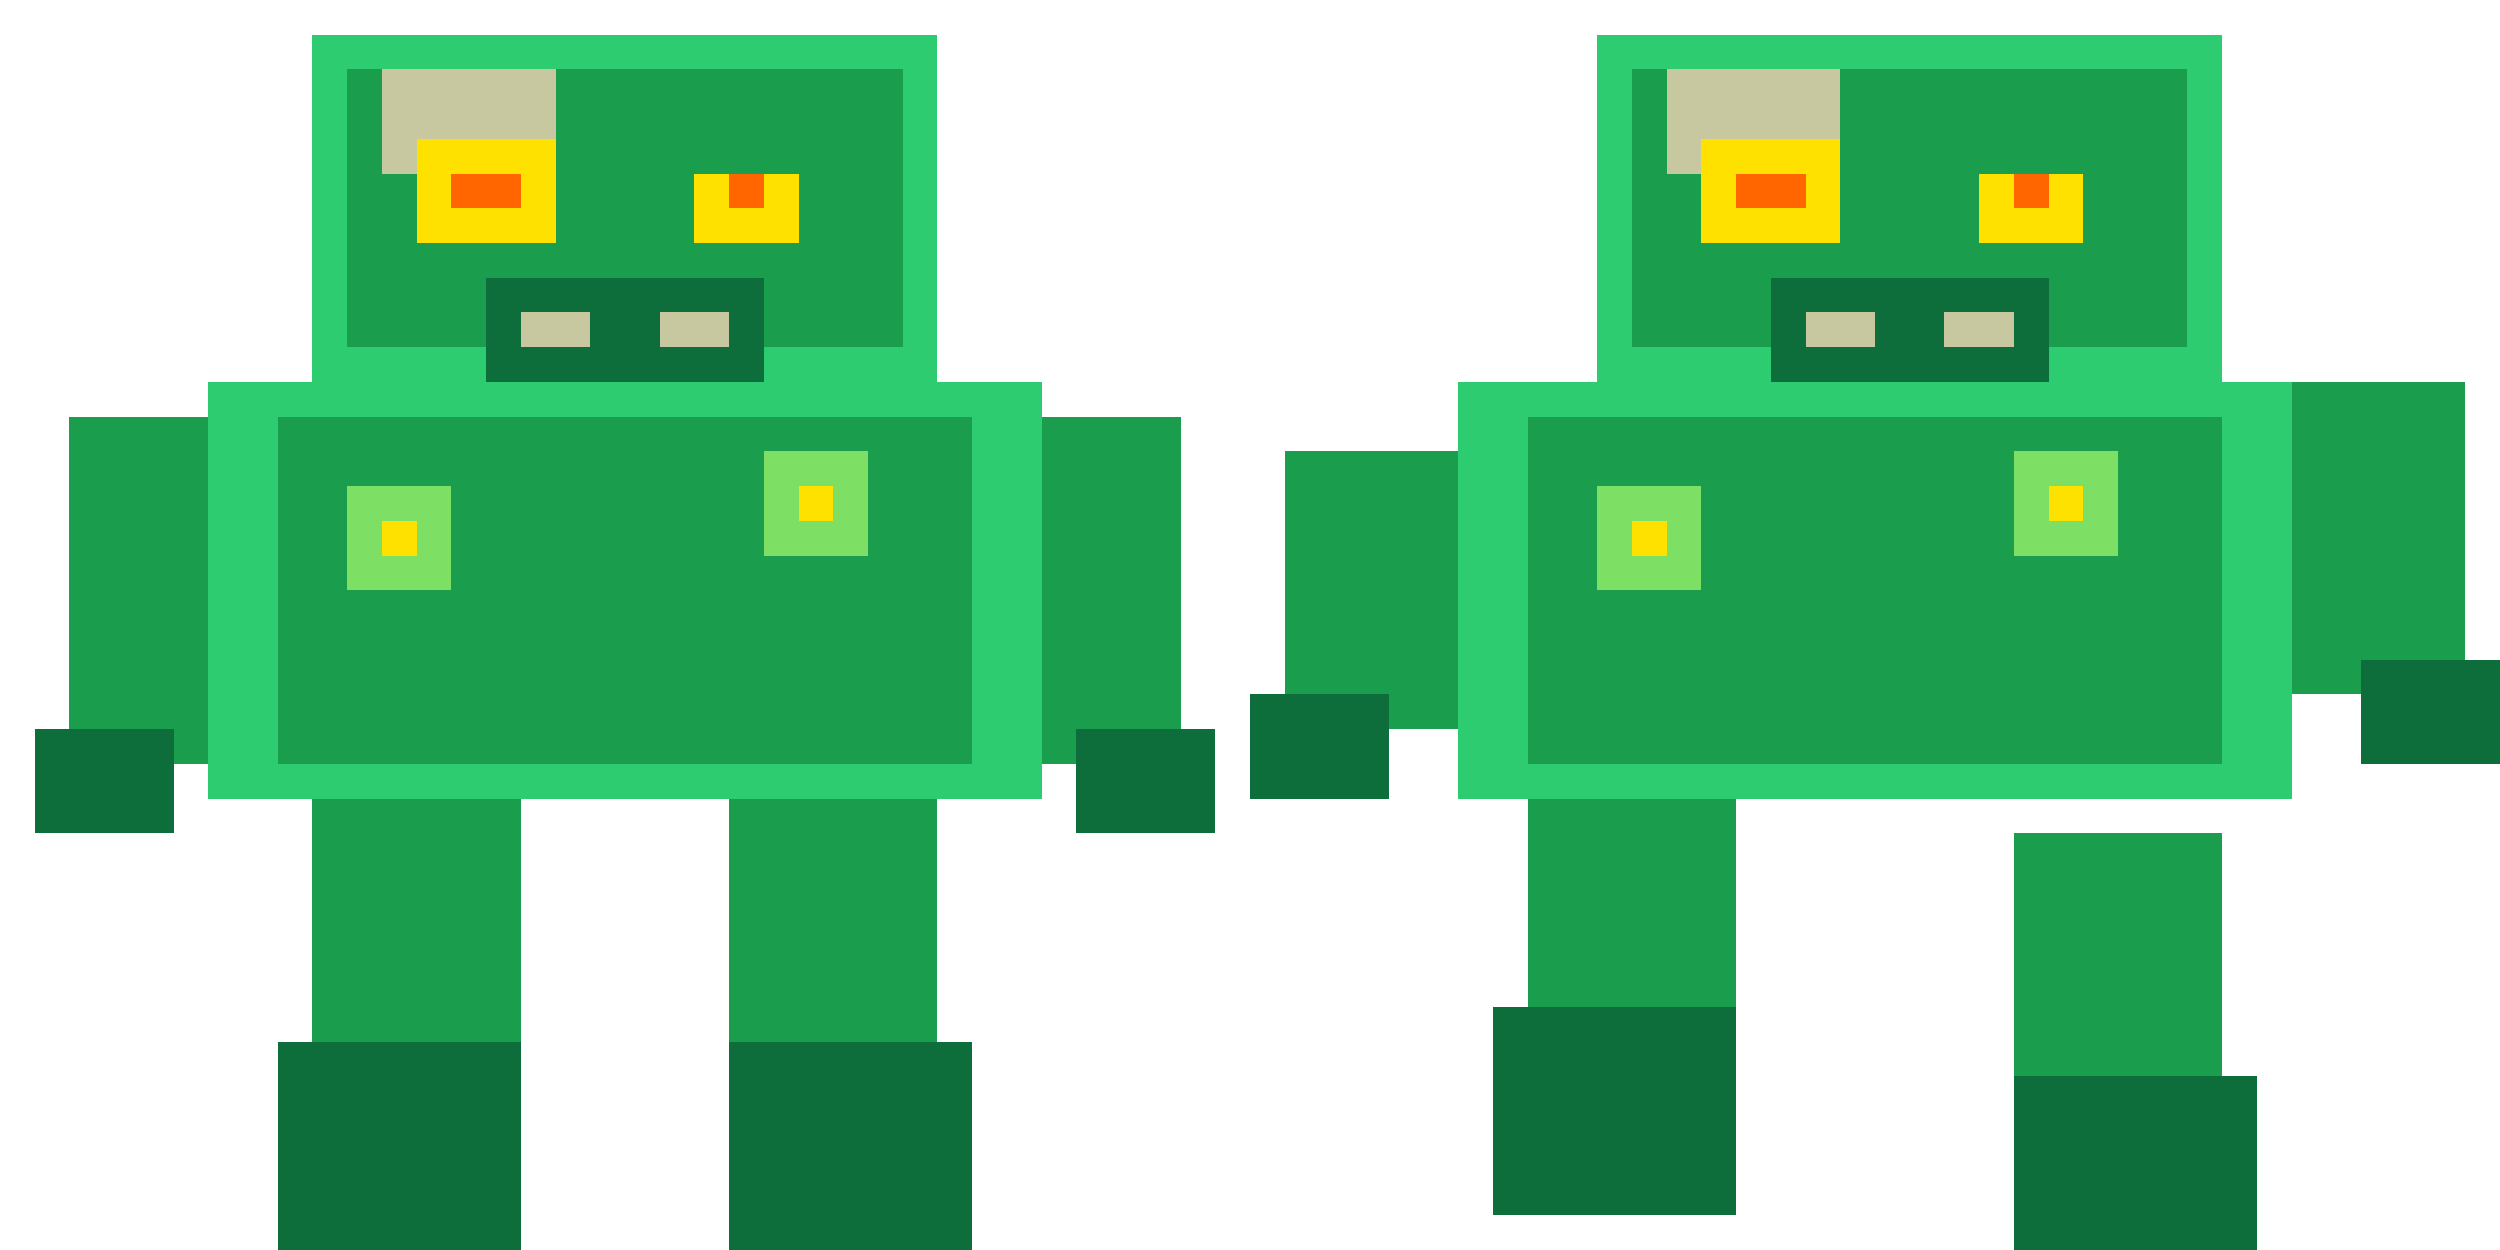
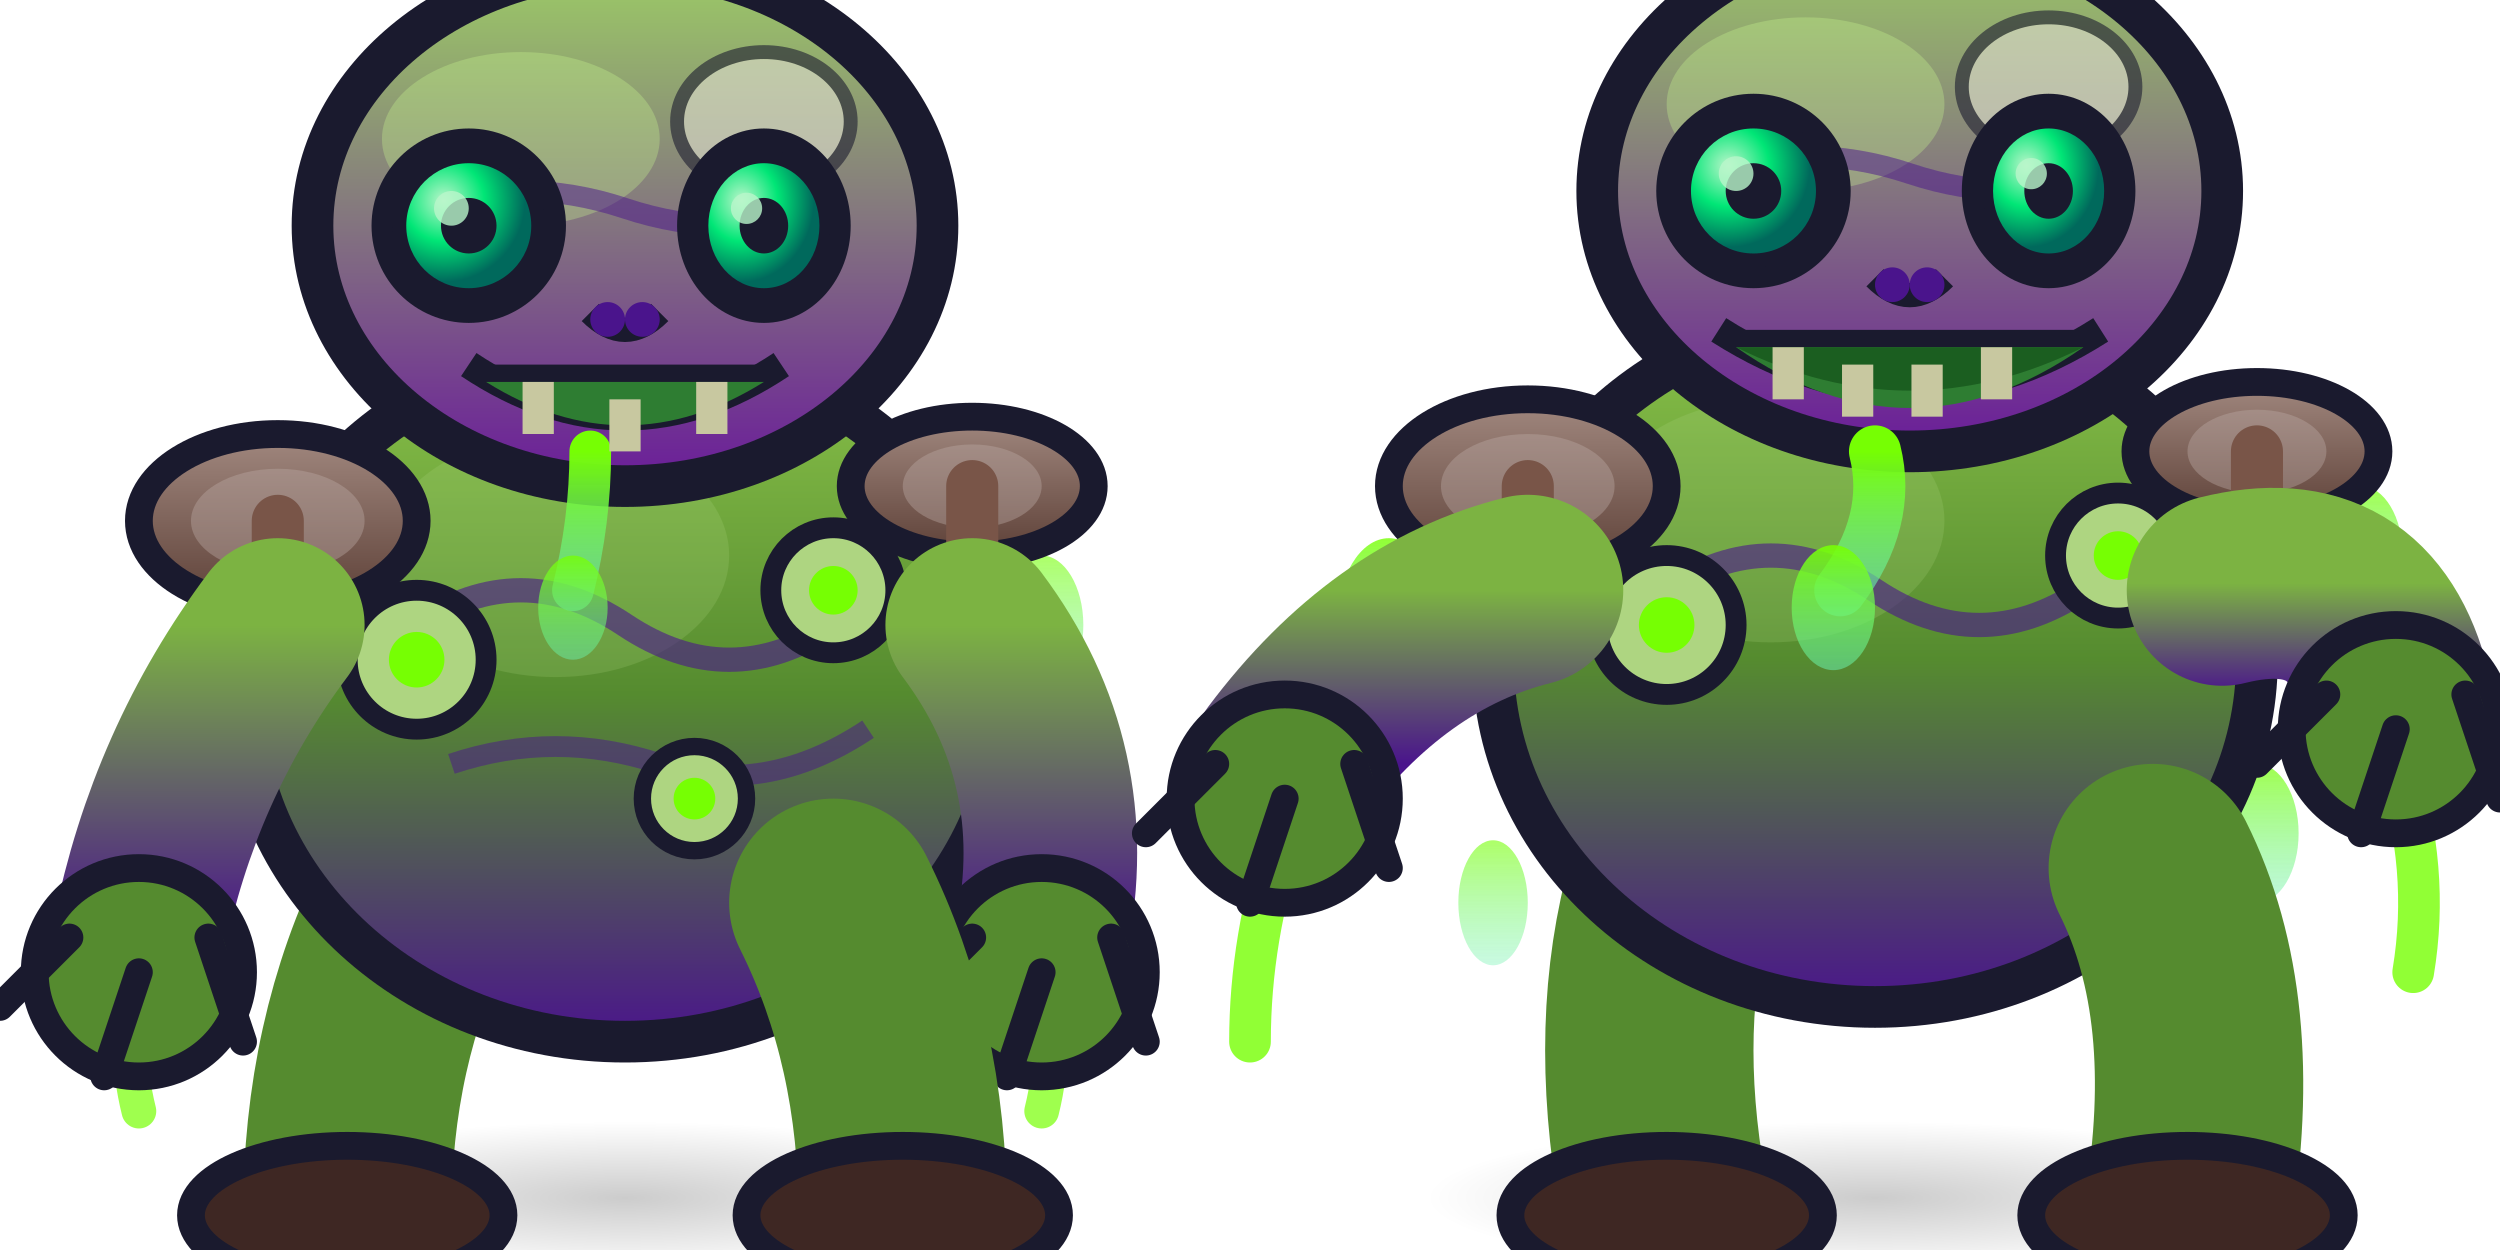
- <svg xmlns="http://www.w3.org/2000/svg" viewBox="0 0 72 36" width="72" height="36" shape-rendering="crispEdges">
-   <g>
-     <rect x="9" y="1" width="18" height="10" fill="#2ecc71" />
-     <rect x="10" y="2" width="16" height="8" fill="#1a9e4e" />
-     <rect x="11" y="2" width="5" height="3" fill="#c8c8a0" />
-     <rect x="12" y="4" width="4" height="3" fill="#ffe100" />
-     <rect x="13" y="5" width="2" height="1" fill="#ff6600" />
-     <rect x="20" y="5" width="3" height="2" fill="#ffe100" />
-     <rect x="21" y="5" width="1" height="1" fill="#ff6600" />
-     <rect x="14" y="8" width="8" height="3" fill="#0d6e3b" />
-     <rect x="15" y="9" width="2" height="1" fill="#c8c8a0" />
-     <rect x="19" y="9" width="2" height="1" fill="#c8c8a0" />
-     <rect x="16" y="11" width="2" height="2" fill="#7ddf64" />
-     <rect x="6" y="11" width="24" height="12" fill="#2ecc71" />
-     <rect x="8" y="12" width="20" height="10" fill="#1a9e4e" />
-     <rect x="10" y="14" width="3" height="3" fill="#7ddf64" />
-     <rect x="11" y="15" width="1" height="1" fill="#ffe100" />
-     <rect x="22" y="13" width="3" height="3" fill="#7ddf64" />
-     <rect x="23" y="14" width="1" height="1" fill="#ffe100" />
-     <rect x="2" y="12" width="4" height="10" fill="#1a9e4e" />
-     <rect x="30" y="12" width="4" height="10" fill="#1a9e4e" />
-     <rect x="1" y="21" width="4" height="3" fill="#0d6e3b" />
-     <rect x="31" y="21" width="4" height="3" fill="#0d6e3b" />
-     <rect x="9" y="23" width="6" height="8" fill="#1a9e4e" />
-     <rect x="21" y="23" width="6" height="8" fill="#1a9e4e" />
-     <rect x="8" y="30" width="7" height="6" fill="#0d6e3b" />
-     <rect x="21" y="30" width="7" height="6" fill="#0d6e3b" />
+ <svg xmlns="http://www.w3.org/2000/svg" viewBox="0 0 72 36" width="72" height="36" shape-rendering="geometricPrecision">
+   <defs>
+     <linearGradient id="bl-body" x1="0" y1="0" x2="0" y2="1">
+       <stop offset="0%" stop-color="#8bc34a" />
+       <stop offset="50%" stop-color="#558b2f" />
+       <stop offset="100%" stop-color="#4a148c" />
+     </linearGradient>
+     <linearGradient id="bl-head" x1="0" y1="0" x2="0" y2="1">
+       <stop offset="0%" stop-color="#9ccc65" />
+       <stop offset="100%" stop-color="#6a1b9a" />
+     </linearGradient>
+     <linearGradient id="bl-arm" x1="0" y1="0" x2="0" y2="1">
+       <stop offset="0%" stop-color="#7cb342" />
+       <stop offset="100%" stop-color="#4a148c" />
+     </linearGradient>
+     <linearGradient id="bl-slime" x1="0" y1="0" x2="0" y2="1">
+       <stop offset="0%" stop-color="#76ff03" />
+       <stop offset="100%" stop-color="#69f0ae" stop-opacity="0.6" />
+     </linearGradient>
+     <linearGradient id="bl-shroom-cap" x1="0" y1="0" x2="0" y2="1">
+       <stop offset="0%" stop-color="#a1887f" />
+       <stop offset="100%" stop-color="#5d4037" />
+     </linearGradient>
+     <radialGradient id="bl-eye" cx="30%" cy="30%" r="65%">
+       <stop offset="0%" stop-color="#b9f6ca" />
+       <stop offset="50%" stop-color="#00e676" />
+       <stop offset="100%" stop-color="#00695c" />
+     </radialGradient>
+     <radialGradient id="bl-shadow" cx="50%" cy="50%" r="50%">
+       <stop offset="0%" stop-color="#000000" stop-opacity="0.2" />
+       <stop offset="100%" stop-color="#000000" stop-opacity="0" />
+     </radialGradient>
+   </defs>
+   <g stroke="#1a1a2e" stroke-linejoin="round">
+     <ellipse cx="18" cy="34.5" rx="12" ry="2.2" fill="url(#bl-shadow)" stroke="none" />
+     <ellipse cx="6" cy="20" rx="1.5" ry="2.5" fill="url(#bl-slime)" stroke="none" opacity="0.7" />
+     <ellipse cx="30" cy="18" rx="1.2" ry="2" fill="url(#bl-slime)" stroke="none" opacity="0.6" />
+     <ellipse cx="10" cy="28" rx="1" ry="1.8" fill="url(#bl-slime)" stroke="none" opacity="0.5" />
+     <ellipse cx="26" cy="26" rx="1.2" ry="2" fill="url(#bl-slime)" stroke="none" opacity="0.65" />
+     <path d="M4,28 Q3.5,30 4,32" fill="none" stroke="#76ff03" stroke-width="1" stroke-linecap="round" opacity="0.7" />
+     <path d="M30,28 Q30.5,30 30,32" fill="none" stroke="#76ff03" stroke-width="1" stroke-linecap="round" opacity="0.7" />
+     <path d="M12,26 Q10,30 10,35" stroke="#558b2f" stroke-width="6" fill="none" stroke-linecap="round" />
+     <ellipse cx="10" cy="35" rx="4.5" ry="2" fill="#3e2723" stroke-width="0.8" />
+     <ellipse cx="18" cy="20" rx="11" ry="10" fill="url(#bl-body)" stroke-width="1.2" />
+     <ellipse cx="16" cy="16" rx="5" ry="3.5" fill="#aed581" opacity="0.2" stroke="none" />
+     <path d="M12,18 Q15,16 18,18 Q21,20 24,18" fill="none" stroke="#4a148c" stroke-width="0.7" opacity="0.6" />
+     <path d="M13,22 Q16,21 19,22 Q22,23 25,21" fill="none" stroke="#4a148c" stroke-width="0.6" opacity="0.5" />
+     <circle cx="12" cy="19" r="2" fill="#aed581" stroke-width="0.6" />
+     <circle cx="12" cy="19" r="0.8" fill="#76ff03" stroke="none" />
+     <circle cx="24" cy="17" r="1.8" fill="#aed581" stroke-width="0.6" />
+     <circle cx="24" cy="17" r="0.7" fill="#76ff03" stroke="none" />
+     <circle cx="20" cy="23" r="1.5" fill="#aed581" stroke-width="0.5" />
+     <circle cx="20" cy="23" r="0.6" fill="#76ff03" stroke="none" />
+     <ellipse cx="8" cy="15" rx="4" ry="2.5" fill="url(#bl-shroom-cap)" stroke-width="0.8" />
+     <ellipse cx="8" cy="15" rx="2.5" ry="1.5" fill="#bcaaa4" opacity="0.4" stroke="none" />
+     <path d="M8,15 L8,19" stroke="#795548" stroke-width="1.5" stroke-linecap="round" />
+     <ellipse cx="28" cy="14" rx="3.5" ry="2" fill="url(#bl-shroom-cap)" stroke-width="0.8" />
+     <ellipse cx="28" cy="14" rx="2" ry="1.2" fill="#bcaaa4" opacity="0.4" stroke="none" />
+     <path d="M28,14 L28,18" stroke="#795548" stroke-width="1.5" stroke-linecap="round" />
+     <path d="M8,18 Q5,22 4,27" stroke="url(#bl-arm)" stroke-width="5" fill="none" stroke-linecap="round" />
+     <circle cx="4" cy="28" r="3" fill="#558b2f" stroke-width="0.8" />
+     <path d="M2,27 L0,29 M4,28 L3,31 M6,27 L7,30" fill="none" stroke="#1a1a2e" stroke-width="0.8" stroke-linecap="round" />
+     <path d="M28,18 Q31,22 30,27" stroke="url(#bl-arm)" stroke-width="5" fill="none" stroke-linecap="round" />
+     <circle cx="30" cy="28" r="3" fill="#558b2f" stroke-width="0.8" />
+     <path d="M28,27 L26,29 M30,28 L29,31 M32,27 L33,30" fill="none" stroke="#1a1a2e" stroke-width="0.8" stroke-linecap="round" />
+     <path d="M24,26 Q26,30 26,35" stroke="#558b2f" stroke-width="6" fill="none" stroke-linecap="round" />
+     <ellipse cx="26" cy="35" rx="4.5" ry="2" fill="#3e2723" stroke-width="0.8" />
+     <ellipse cx="18" cy="10.5" rx="5" ry="3.5" fill="#7cb342" stroke-width="0.8" />
+     <ellipse cx="18" cy="6.5" rx="9" ry="7.5" fill="url(#bl-head)" stroke-width="1.2" />
+     <ellipse cx="15" cy="4" rx="4" ry="2.5" fill="#ccff90" opacity="0.3" stroke="none" />
+     <ellipse cx="22" cy="3.5" rx="2.5" ry="2" fill="#e0e0ce" opacity="0.6" stroke-width="0.4" />
+     <path d="M12,6 Q15,5 18,6 Q21,7 24,6" fill="none" stroke="#4a148c" stroke-width="0.6" opacity="0.5" />
+     <ellipse cx="13.5" cy="6.5" rx="2.5" ry="2.5" fill="#1a1a2e" stroke-width="0.6" />
+     <ellipse cx="13.5" cy="6.5" rx="1.8" ry="1.8" fill="url(#bl-eye)" stroke="none" />
+     <ellipse cx="13.5" cy="6.5" rx="0.8" ry="0.8" fill="#1a1a2e" stroke="none" />
+     <circle cx="13" cy="6" r="0.5" fill="#b9f6ca" stroke="none" opacity="0.8" />
+     <ellipse cx="22" cy="6.5" rx="2.2" ry="2.5" fill="#1a1a2e" stroke-width="0.6" />
+     <ellipse cx="22" cy="6.5" rx="1.6" ry="1.8" fill="url(#bl-eye)" stroke="none" />
+     <ellipse cx="22" cy="6.5" rx="0.7" ry="0.8" fill="#1a1a2e" stroke="none" />
+     <circle cx="21.5" cy="6" r="0.45" fill="#b9f6ca" stroke="none" opacity="0.8" />
+     <path d="M17,9 Q18,10 19,9" fill="none" stroke="#1a1a2e" stroke-width="0.7" />
+     <circle cx="17.5" cy="9.2" r="0.5" fill="#4a148c" stroke="none" />
+     <circle cx="18.5" cy="9.2" r="0.5" fill="#4a148c" stroke="none" />
+     <path d="M13.5,10.5 Q18,13.5 22.5,10.5" fill="#1a1a2e" stroke-width="0.8" />
+     <path d="M14,11 Q18,13.5 22,11" fill="#2e7d32" stroke="none" />
+     <path d="M17,13 Q17,15 16.5,17" fill="none" stroke="url(#bl-slime)" stroke-width="1.2" stroke-linecap="round" />
+     <ellipse cx="16.5" cy="17.5" rx="1" ry="1.5" fill="url(#bl-slime)" stroke="none" opacity="0.8" />
+     <line x1="15.5" y1="11" x2="15.5" y2="12.5" stroke="#c8c8a0" stroke-width="0.9" />
+     <line x1="18" y1="11.5" x2="18" y2="13" stroke="#c8c8a0" stroke-width="0.9" />
+     <line x1="20.5" y1="11" x2="20.5" y2="12.5" stroke="#c8c8a0" stroke-width="0.9" />
  </g>
-   <g transform="translate(36,0)">
-     <rect x="10" y="1" width="18" height="10" fill="#2ecc71" />
-     <rect x="11" y="2" width="16" height="8" fill="#1a9e4e" />
-     <rect x="12" y="2" width="5" height="3" fill="#c8c8a0" />
-     <rect x="13" y="4" width="4" height="3" fill="#ffe100" />
-     <rect x="14" y="5" width="2" height="1" fill="#ff6600" />
-     <rect x="21" y="5" width="3" height="2" fill="#ffe100" />
-     <rect x="22" y="5" width="1" height="1" fill="#ff6600" />
-     <rect x="15" y="8" width="8" height="3" fill="#0d6e3b" />
-     <rect x="16" y="9" width="2" height="1" fill="#c8c8a0" />
-     <rect x="20" y="9" width="2" height="1" fill="#c8c8a0" />
-     <rect x="17" y="11" width="2" height="3" fill="#7ddf64" />
-     <rect x="6" y="11" width="24" height="12" fill="#2ecc71" />
-     <rect x="8" y="12" width="20" height="10" fill="#1a9e4e" />
-     <rect x="10" y="14" width="3" height="3" fill="#7ddf64" />
-     <rect x="11" y="15" width="1" height="1" fill="#ffe100" />
-     <rect x="22" y="13" width="3" height="3" fill="#7ddf64" />
-     <rect x="23" y="14" width="1" height="1" fill="#ffe100" />
-     <rect x="1" y="13" width="5" height="8" fill="#1a9e4e" />
-     <rect x="30" y="11" width="5" height="9" fill="#1a9e4e" />
-     <rect x="0" y="20" width="4" height="3" fill="#0d6e3b" />
-     <rect x="32" y="19" width="4" height="3" fill="#0d6e3b" />
-     <rect x="8" y="23" width="6" height="7" fill="#1a9e4e" />
-     <rect x="22" y="24" width="6" height="8" fill="#1a9e4e" />
-     <rect x="7" y="29" width="7" height="6" fill="#0d6e3b" />
-     <rect x="22" y="31" width="7" height="5" fill="#0d6e3b" />
+   <g transform="translate(36,0)" stroke="#1a1a2e" stroke-linejoin="round">
+     <ellipse cx="18" cy="34.5" rx="13" ry="2.2" fill="url(#bl-shadow)" stroke="none" />
+     <ellipse cx="4" cy="18" rx="1.5" ry="2.5" fill="url(#bl-slime)" stroke="none" opacity="0.8" />
+     <ellipse cx="32" cy="16" rx="1.2" ry="2" fill="url(#bl-slime)" stroke="none" opacity="0.7" />
+     <ellipse cx="7" cy="26" rx="1" ry="1.8" fill="url(#bl-slime)" stroke="none" opacity="0.6" />
+     <ellipse cx="29" cy="24" rx="1.2" ry="2" fill="url(#bl-slime)" stroke="none" opacity="0.7" />
+     <path d="M1,24 Q0,27 0,30" fill="none" stroke="#76ff03" stroke-width="1.2" stroke-linecap="round" opacity="0.8" />
+     <path d="M33,22 Q34,25 33.5,28" fill="none" stroke="#76ff03" stroke-width="1.2" stroke-linecap="round" opacity="0.8" />
+     <path d="M12,26 Q11,30 12,35" stroke="#558b2f" stroke-width="6" fill="none" stroke-linecap="round" />
+     <ellipse cx="12" cy="35" rx="4.5" ry="2" fill="#3e2723" stroke-width="0.8" />
+     <ellipse cx="18" cy="19" rx="11" ry="10" fill="url(#bl-body)" stroke-width="1.2" />
+     <ellipse cx="15" cy="15" rx="5" ry="3.5" fill="#aed581" opacity="0.2" stroke="none" />
+     <path d="M12,17 Q15,15 18,17 Q21,19 24,17" fill="none" stroke="#4a148c" stroke-width="0.7" opacity="0.6" />
+     <circle cx="12" cy="18" r="2" fill="#aed581" stroke-width="0.6" />
+     <circle cx="12" cy="18" r="0.8" fill="#76ff03" stroke="none" />
+     <circle cx="25" cy="16" r="1.8" fill="#aed581" stroke-width="0.6" />
+     <circle cx="25" cy="16" r="0.7" fill="#76ff03" stroke="none" />
+     <ellipse cx="8" cy="14" rx="4" ry="2.5" fill="url(#bl-shroom-cap)" stroke-width="0.8" />
+     <ellipse cx="8" cy="14" rx="2.5" ry="1.5" fill="#bcaaa4" opacity="0.4" stroke="none" />
+     <path d="M8,14 L8,18" stroke="#795548" stroke-width="1.5" stroke-linecap="round" />
+     <ellipse cx="29" cy="13" rx="3.5" ry="2" fill="url(#bl-shroom-cap)" stroke-width="0.8" />
+     <ellipse cx="29" cy="13" rx="2" ry="1.2" fill="#bcaaa4" opacity="0.4" stroke="none" />
+     <path d="M29,13 L29,17" stroke="#795548" stroke-width="1.5" stroke-linecap="round" />
+     <path d="M8,17 Q4,18 1,22" stroke="url(#bl-arm)" stroke-width="5.5" fill="none" stroke-linecap="round" />
+     <circle cx="1" cy="23" r="3" fill="#558b2f" stroke-width="0.8" />
+     <path d="M-1,22 L-3,24 M1,23 L0,26 M3,22 L4,25" fill="none" stroke="#1a1a2e" stroke-width="0.8" stroke-linecap="round" />
+     <path d="M28,17 Q32,16 33,20" stroke="url(#bl-arm)" stroke-width="5.5" fill="none" stroke-linecap="round" />
+     <circle cx="33" cy="21" r="3" fill="#558b2f" stroke-width="0.8" />
+     <path d="M31,20 L29,22 M33,21 L32,24 M35,20 L36,23" fill="none" stroke="#1a1a2e" stroke-width="0.8" stroke-linecap="round" />
+     <path d="M26,25 Q28,29 27,35" stroke="#558b2f" stroke-width="6" fill="none" stroke-linecap="round" />
+     <ellipse cx="27" cy="35" rx="4.5" ry="2" fill="#3e2723" stroke-width="0.8" />
+     <ellipse cx="18" cy="9.5" rx="5" ry="3.5" fill="#7cb342" stroke-width="0.8" />
+     <ellipse cx="19" cy="5.5" rx="9" ry="7.5" fill="url(#bl-head)" stroke-width="1.2" />
+     <ellipse cx="16" cy="3" rx="4" ry="2.5" fill="#ccff90" opacity="0.3" stroke="none" />
+     <ellipse cx="23" cy="2.5" rx="2.5" ry="2" fill="#e0e0ce" opacity="0.6" stroke-width="0.4" />
+     <path d="M13,5 Q16,4 19,5 Q22,6 25,5" fill="none" stroke="#4a148c" stroke-width="0.6" opacity="0.5" />
+     <ellipse cx="14.5" cy="5.5" rx="2.5" ry="2.5" fill="#1a1a2e" stroke-width="0.6" />
+     <ellipse cx="14.5" cy="5.5" rx="1.8" ry="1.8" fill="url(#bl-eye)" stroke="none" />
+     <ellipse cx="14.5" cy="5.5" rx="0.8" ry="0.8" fill="#1a1a2e" stroke="none" />
+     <circle cx="14" cy="5" r="0.5" fill="#b9f6ca" stroke="none" opacity="0.8" />
+     <ellipse cx="23" cy="5.5" rx="2.2" ry="2.5" fill="#1a1a2e" stroke-width="0.6" />
+     <ellipse cx="23" cy="5.5" rx="1.6" ry="1.8" fill="url(#bl-eye)" stroke="none" />
+     <ellipse cx="23" cy="5.5" rx="0.7" ry="0.8" fill="#1a1a2e" stroke="none" />
+     <circle cx="22.5" cy="5" r="0.45" fill="#b9f6ca" stroke="none" opacity="0.8" />
+     <path d="M18,8 Q19,9 20,8" fill="none" stroke="#1a1a2e" stroke-width="0.7" />
+     <circle cx="18.5" cy="8.2" r="0.5" fill="#4a148c" stroke="none" />
+     <circle cx="19.5" cy="8.2" r="0.5" fill="#4a148c" stroke="none" />
+     <path d="M13.5,9.5 Q19,13 24.5,9.5" fill="#1a1a2e" stroke-width="0.8" />
+     <path d="M14,10 Q19,13.5 24,10" fill="#2e7d32" stroke="none" />
+     <path d="M14,10 Q19,12.5 24,10" fill="#1b5e20" stroke="none" />
+     <path d="M18,13 Q18.5,15 17,17" fill="none" stroke="url(#bl-slime)" stroke-width="1.5" stroke-linecap="round" />
+     <ellipse cx="16.8" cy="17.5" rx="1.2" ry="1.8" fill="url(#bl-slime)" stroke="none" opacity="0.9" />
+     <line x1="15.5" y1="10" x2="15.5" y2="11.5" stroke="#c8c8a0" stroke-width="0.9" />
+     <line x1="17.5" y1="10.5" x2="17.5" y2="12" stroke="#c8c8a0" stroke-width="0.9" />
+     <line x1="19.5" y1="10.5" x2="19.5" y2="12" stroke="#c8c8a0" stroke-width="0.9" />
+     <line x1="21.5" y1="10" x2="21.5" y2="11.5" stroke="#c8c8a0" stroke-width="0.9" />
  </g>
</svg>
